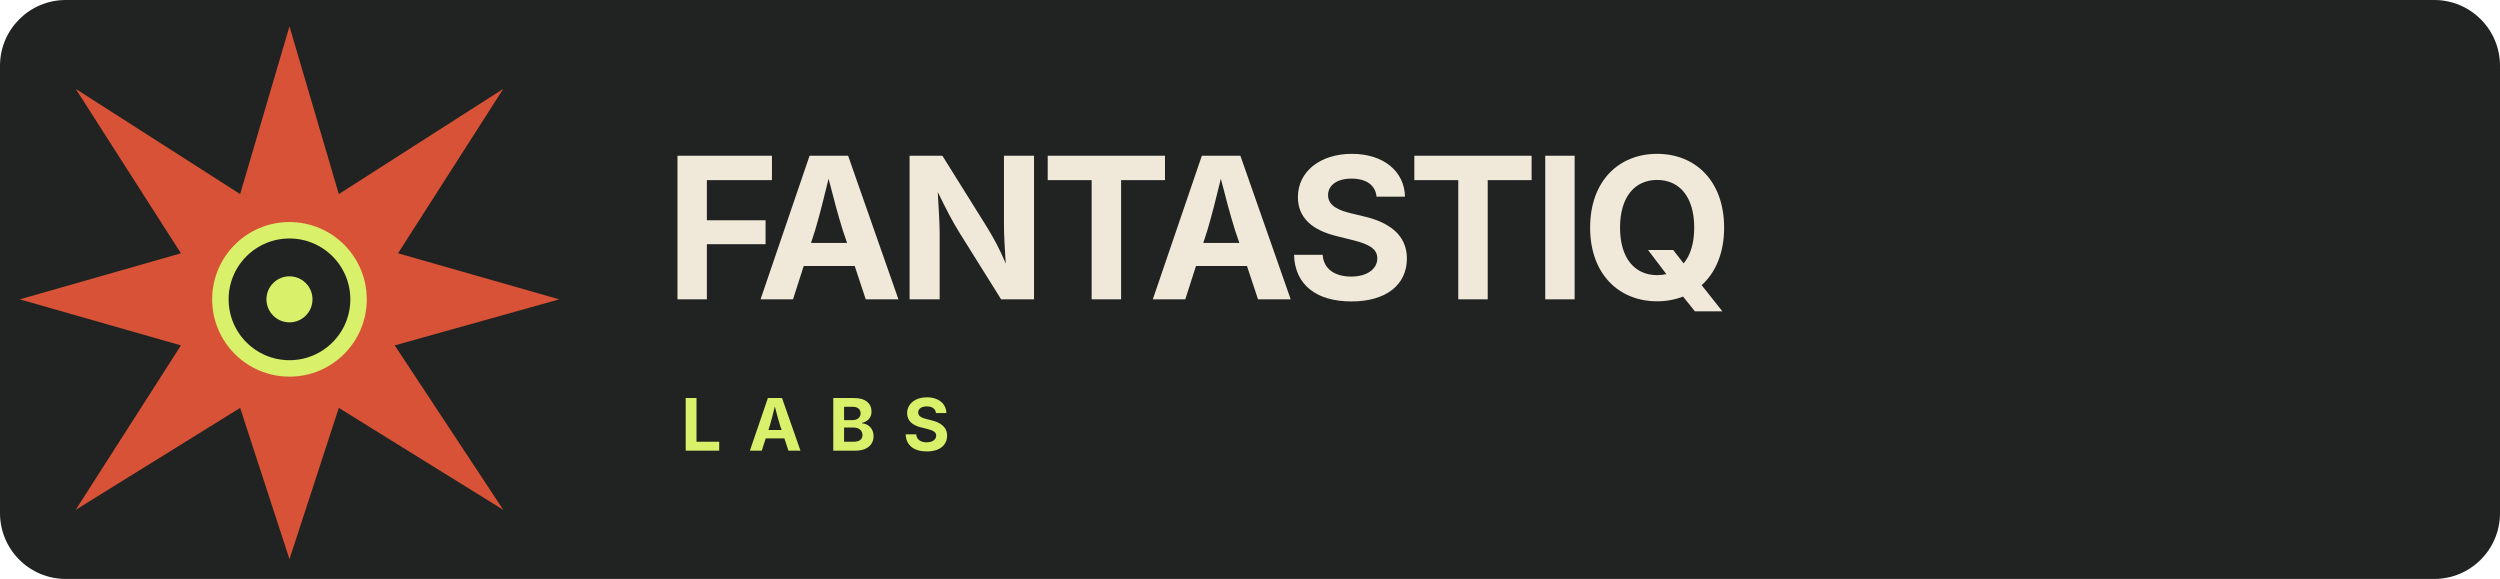
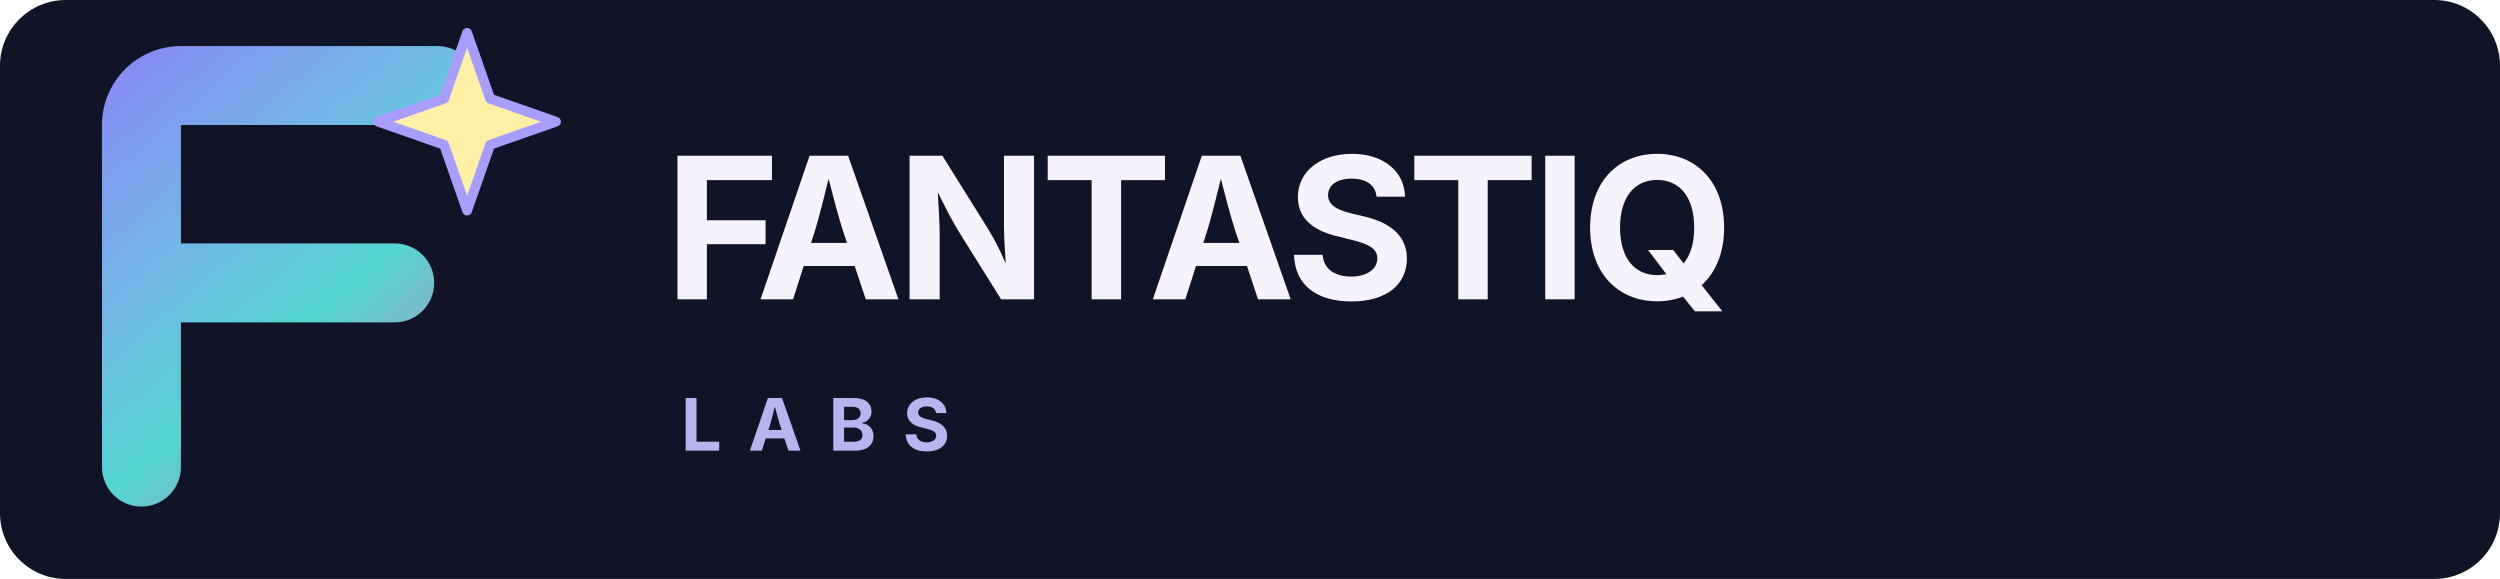
<svg xmlns="http://www.w3.org/2000/svg" viewBox="0 0 760 176" role="img" aria-labelledby="title desc">
-   <rect width="760" height="176" rx="20" fill="#202321" />
-   <path d="M88 8 103 59 153 27 121 77 170 91 120 105 153 155 103 124 88 170 73 124 23 155 55 105 6 91 55 77 23 27 73 59 88 8Z" fill="#D75236" />
-   <circle cx="88" cy="91" r="21" fill="#202321" stroke="#D9F06A" stroke-width="5" />
-   <circle cx="88" cy="91" r="7" fill="#D9F06A" />
-   <text x="202" y="91" fill="#F0E8D8" font-family="Inter, ui-sans-serif, system-ui, sans-serif" font-size="60" font-weight="750" letter-spacing="-2">FANTASTIQ</text>
-   <text x="207" y="137" fill="#D9F06A" font-family="Inter, ui-sans-serif, system-ui, sans-serif" font-size="22" font-weight="650" letter-spacing="8">LABS</text>
+   <defs>
+     <linearGradient id="mark" x1="20" y1="10" x2="150" y2="160" gradientUnits="userSpaceOnUse">
+       <stop stop-color="#8B7CF7" />
+       <stop offset=".35" stop-color="#74B5E8" />
+       <stop offset=".58" stop-color="#54D5D0" />
+       <stop offset="1" stop-color="#EE61B8" />
+     </linearGradient>
+     <path id="f-mark" d="M55 14h78a12 12 0 0 1 0 24H55v36h65a12 12 0 0 1 0 24H55v44a12 12 0 0 1-24 0V38a24 24 0 0 1 24-24Z" />
+     <path id="spark" d="m142 10 7 20 20 7-20 7-7 20-7-20-20-7 20-7z" />
+   </defs>
+   <rect width="760" height="176" rx="20" fill="#101426" />
+   <use href="#f-mark" fill="url(#mark)" />
+   <use href="#spark" fill="#FFF0A5" stroke="#A99CFF" stroke-width="3" stroke-linejoin="round" />
+   <text x="202" y="91" fill="#F6F3FF" font-family="Inter, ui-sans-serif, system-ui, sans-serif" font-size="60" font-weight="750" letter-spacing="-2">FANTASTIQ</text>
+   <text x="207" y="137" fill="#B7B4EF" font-family="Inter, ui-sans-serif, system-ui, sans-serif" font-size="22" font-weight="650" letter-spacing="8">LABS</text>
</svg>
